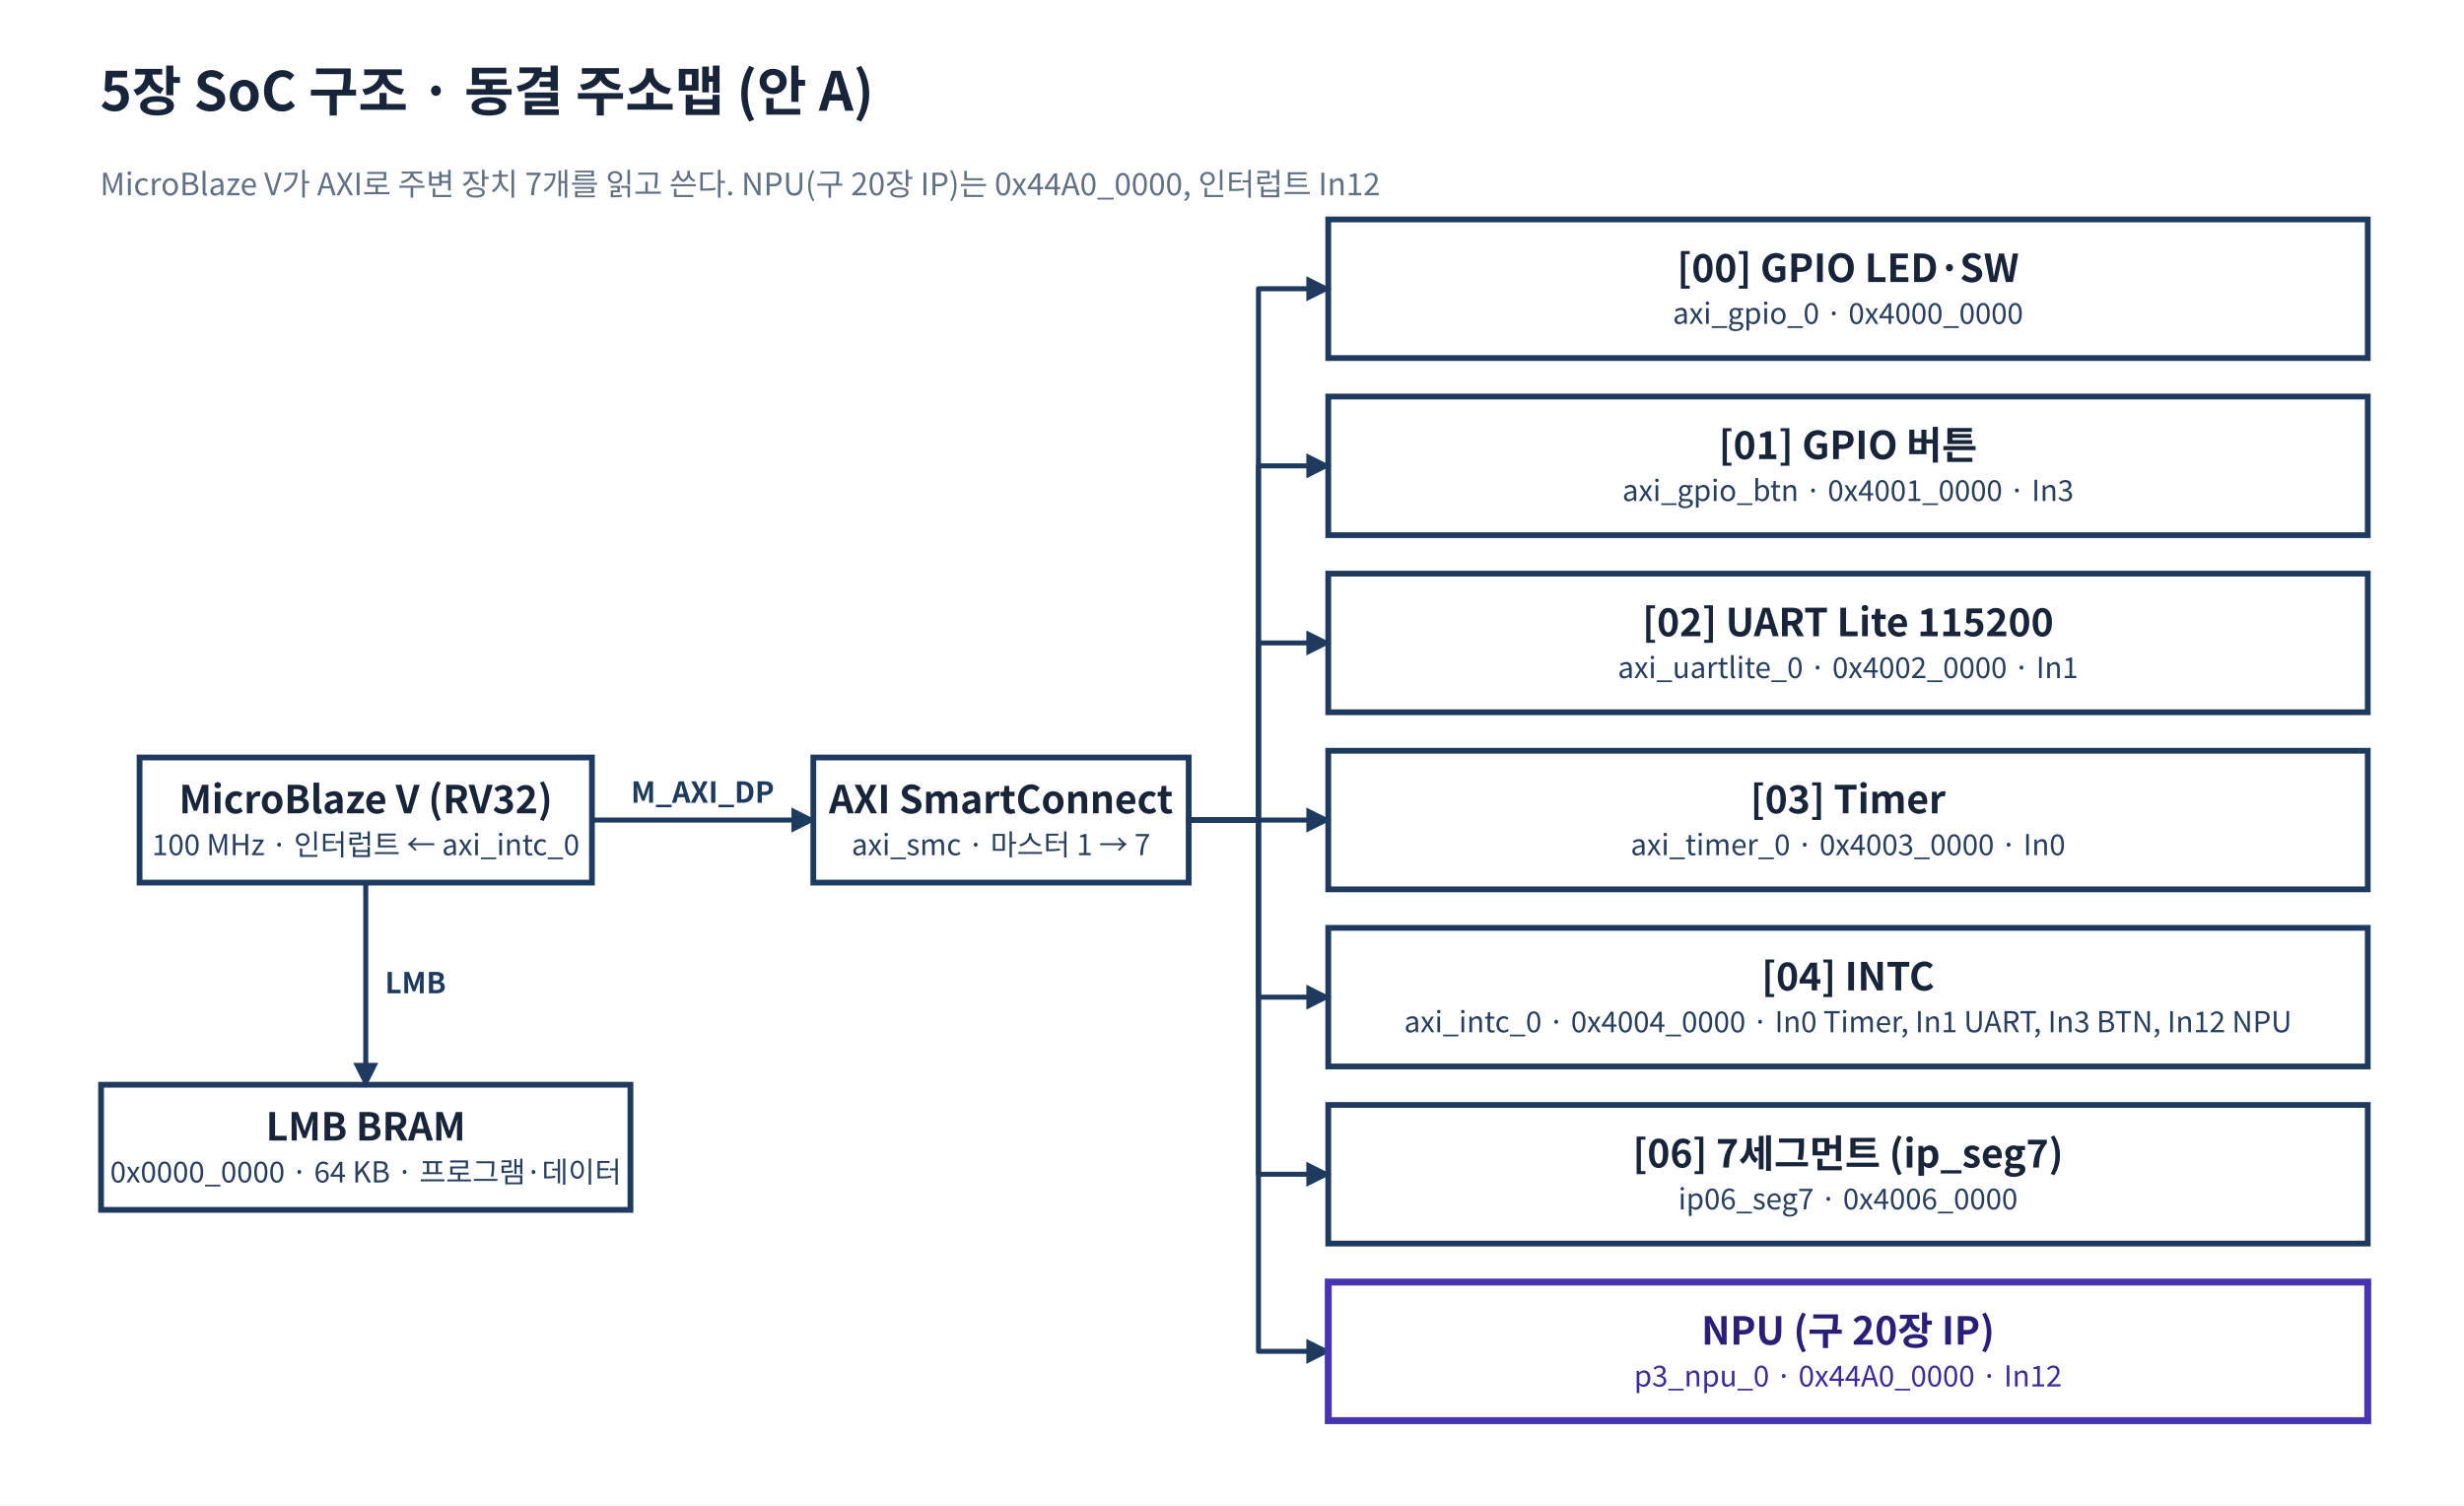
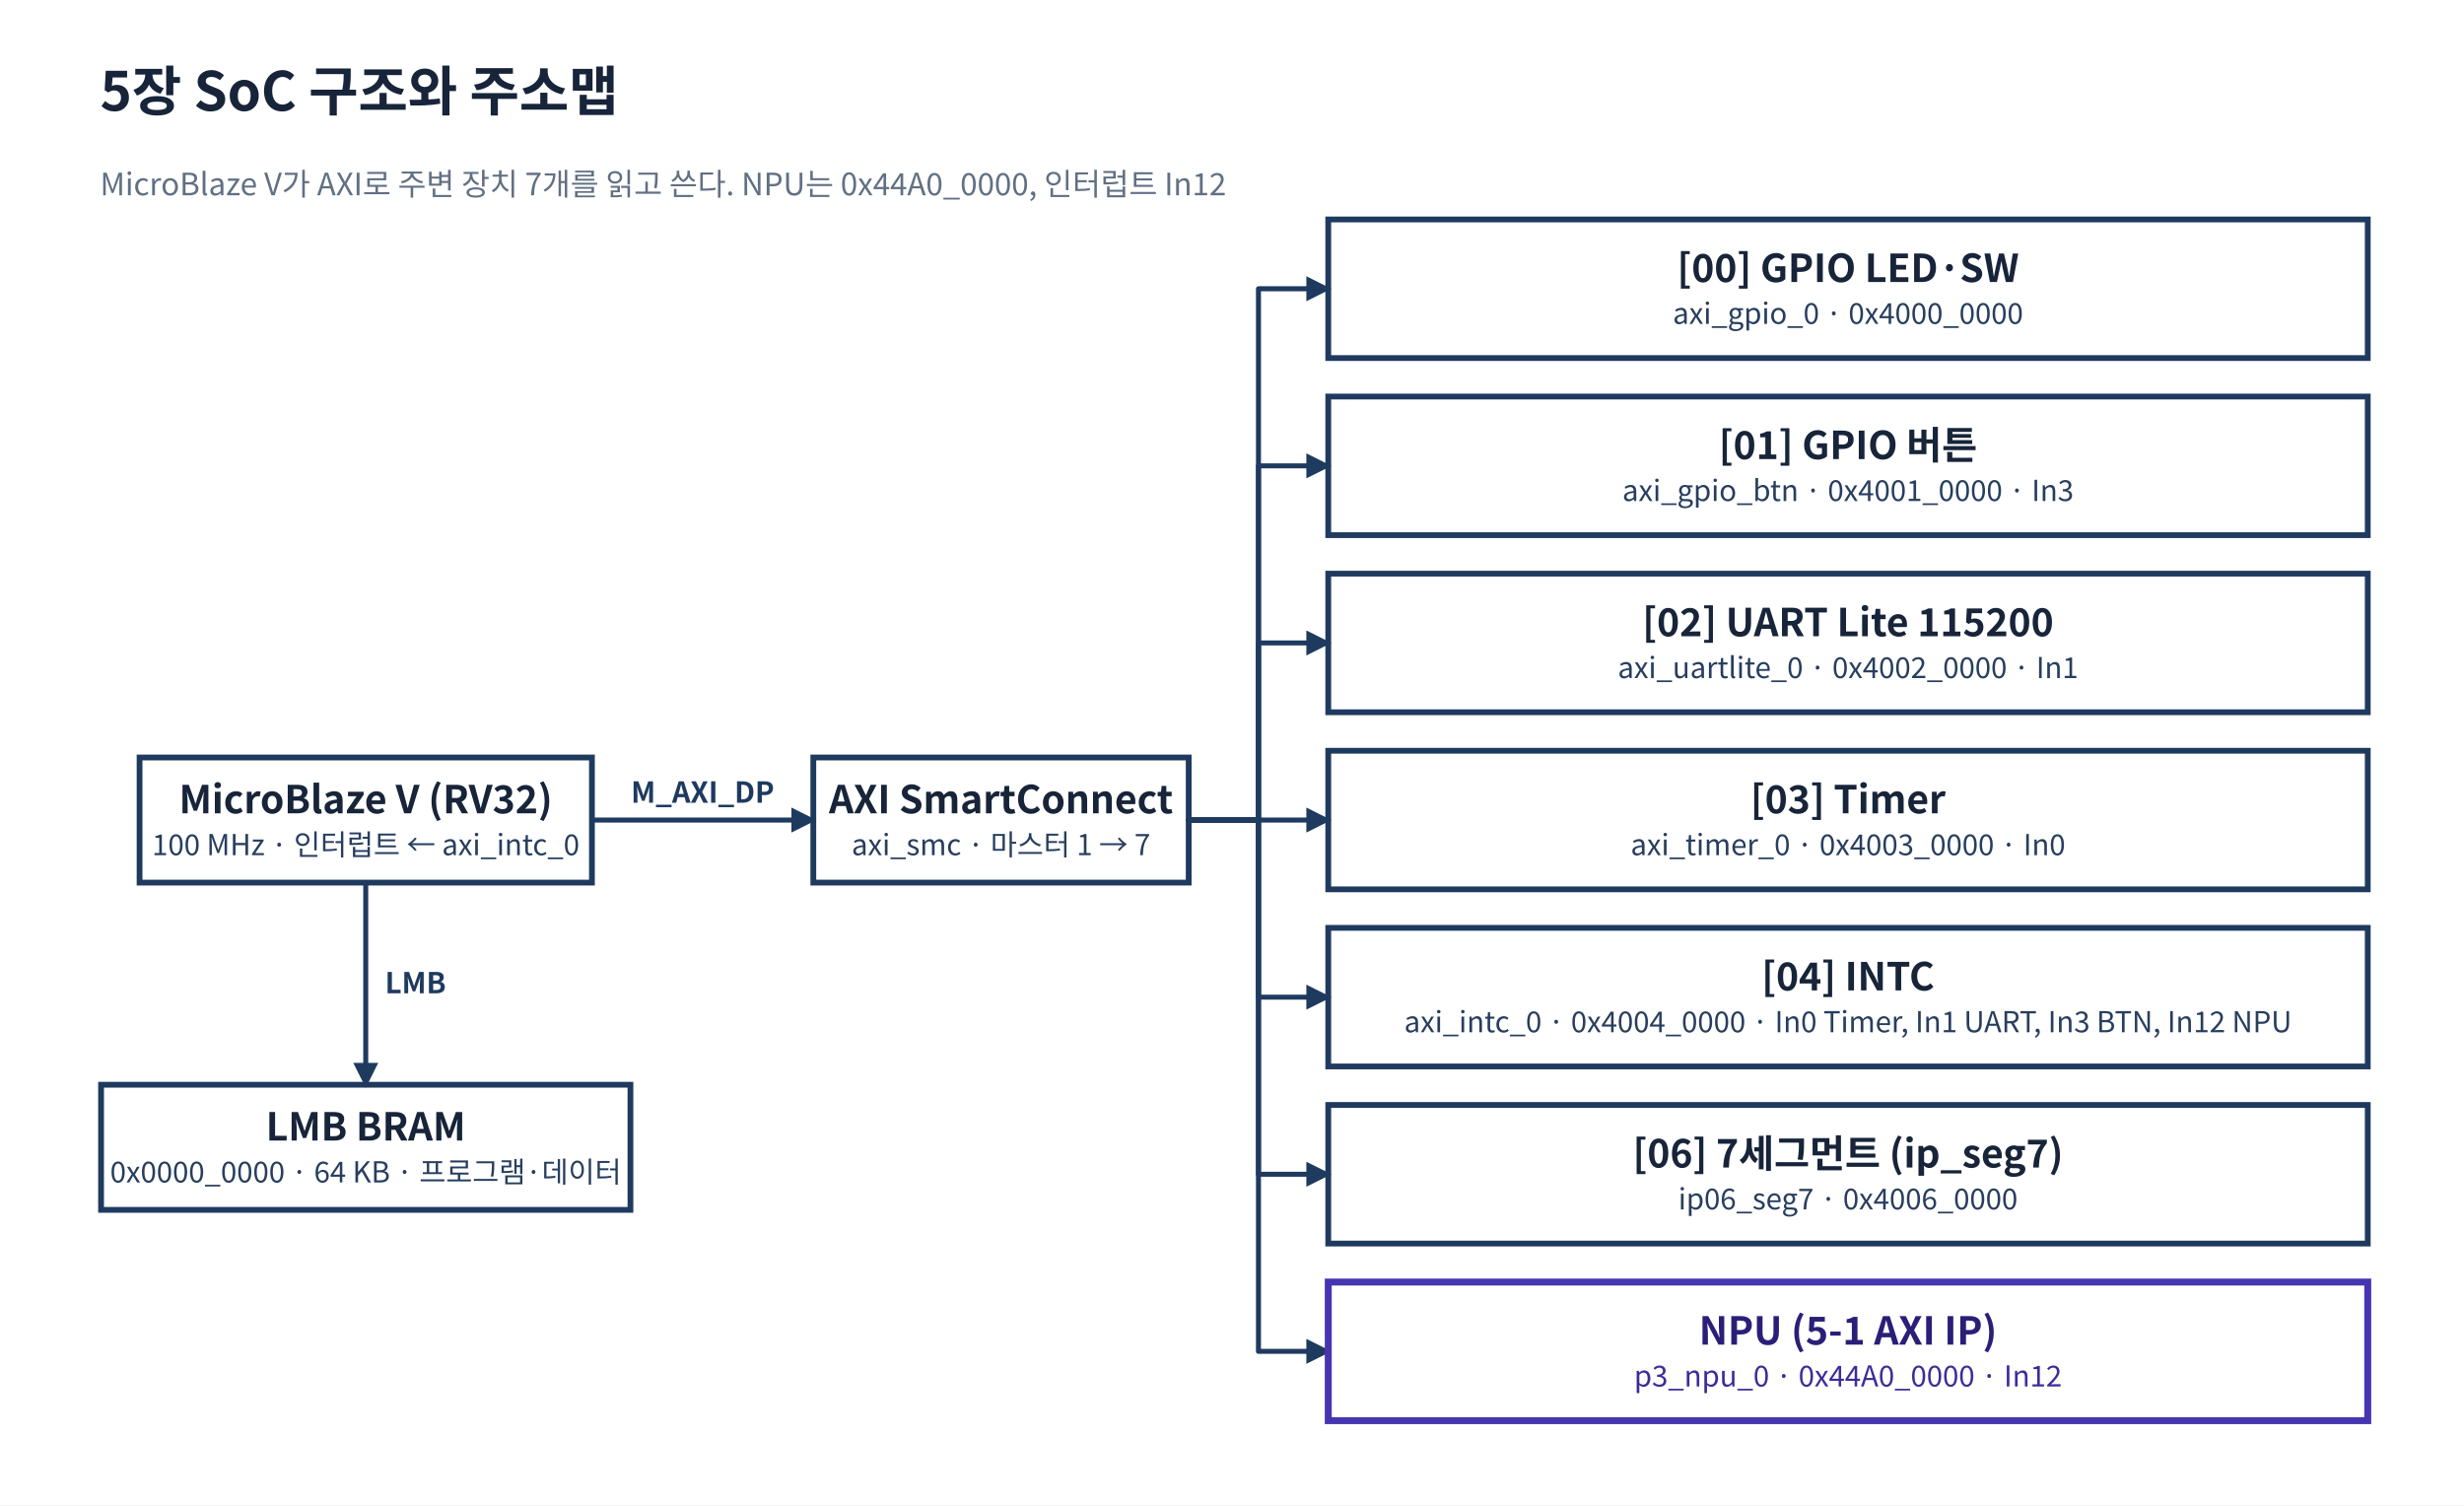
<svg xmlns="http://www.w3.org/2000/svg" id="canvas" width="1280" height="782" viewBox="0 0 1280 782" aria-label="편집 가능한 수직형 플로우차트" version="1.1">
  <defs>
    <marker id="arrowhead-0" markerWidth="13" markerHeight="13" refX="11.375" refY="6.5" orient="auto" markerUnits="userSpaceOnUse">
      <path d="M 0 0 L 13 6.5 L 0 13 z" fill="#1F3A5F" />
    </marker>
    <marker id="arrowhead-1" markerWidth="13" markerHeight="13" refX="11.375" refY="6.5" orient="auto" markerUnits="userSpaceOnUse">
      <path d="M 0 0 L 13 6.5 L 0 13 z" fill="#1F3A5F" />
    </marker>
    <marker id="arrowhead-2" markerWidth="13" markerHeight="13" refX="11.375" refY="6.5" orient="auto" markerUnits="userSpaceOnUse">
      <path d="M 0 0 L 13 6.5 L 0 13 z" fill="#1F3A5F" />
    </marker>
    <marker id="arrowhead-3" markerWidth="13" markerHeight="13" refX="11.375" refY="6.5" orient="auto" markerUnits="userSpaceOnUse">
      <path d="M 0 0 L 13 6.5 L 0 13 z" fill="#1F3A5F" />
    </marker>
    <marker id="arrowhead-4" markerWidth="13" markerHeight="13" refX="11.375" refY="6.5" orient="auto" markerUnits="userSpaceOnUse">
      <path d="M 0 0 L 13 6.5 L 0 13 z" fill="#1F3A5F" />
    </marker>
    <marker id="arrowhead-5" markerWidth="13" markerHeight="13" refX="11.375" refY="6.5" orient="auto" markerUnits="userSpaceOnUse">
      <path d="M 0 0 L 13 6.5 L 0 13 z" fill="#1F3A5F" />
    </marker>
    <marker id="arrowhead-6" markerWidth="13" markerHeight="13" refX="11.375" refY="6.5" orient="auto" markerUnits="userSpaceOnUse">
      <path d="M 0 0 L 13 6.5 L 0 13 z" fill="#1F3A5F" />
    </marker>
    <marker id="arrowhead-7" markerWidth="13" markerHeight="13" refX="11.375" refY="6.5" orient="auto" markerUnits="userSpaceOnUse">
      <path d="M 0 0 L 13 6.5 L 0 13 z" fill="#1F3A5F" />
    </marker>
    <marker id="arrowhead-8" markerWidth="13" markerHeight="13" refX="11.375" refY="6.5" orient="auto" markerUnits="userSpaceOnUse">
      <path d="M 0 0 L 13 6.5 L 0 13 z" fill="#1F3A5F" />
    </marker>
  </defs>
  <rect x="0" y="0" width="1280" height="782" fill="#fff" />
  <g data-heading="title">
-     <text x="52" y="57.52" font-size="28" font-weight="780" fill="#172439" text-anchor="start" class="heading-text" font-family="Noto Sans KR, Noto Sans CJK KR, Malgun Gothic, sans-serif">5장 SoC 구조 · 동결 주소맵 (안 A)</text>
+     <text x="52" y="57.52" font-size="28" font-weight="780" fill="#172439" text-anchor="start" class="heading-text" font-family="Noto Sans KR, Noto Sans CJK KR, Malgun Gothic, sans-serif">5장 SoC 구조와 주소맵</text>
  </g>
  <g data-heading="subtitle">
-     <text x="52" y="101.44" font-size="16" font-weight="400" fill="#617083" text-anchor="start" class="heading-text" font-family="Noto Sans KR, Noto Sans CJK KR, Malgun Gothic, sans-serif">MicroBlaze V가 AXI로 주변 장치 7개를 읽고 쓴다. NPU(구 20장 IP)는 0x44A0_0000, 인터럽트 In12</text>
+     <text x="52" y="101.44" font-size="16" font-weight="400" fill="#617083" text-anchor="start" class="heading-text" font-family="Noto Sans KR, Noto Sans CJK KR, Malgun Gothic, sans-serif">MicroBlaze V가 AXI로 주변 장치 7개를 읽고 쓴다. NPU는 0x44A0_0000, 인터럽트 In12</text>
  </g>
  <g id="edges">
    <g data-edge="cpu-smc" class="edge">
      <path d="M 307.5 426 L 422.5 426" fill="none" stroke="#1F3A5F" stroke-width="2.6" stroke-linejoin="round" stroke-linecap="round" marker-end="url(#arrowhead-0)" />
      <text x="365" y="417" text-anchor="middle" font-size="15" font-weight="750" fill="#1F3A5F" class="edge-label" font-family="Noto Sans KR, Noto Sans CJK KR, Malgun Gothic, sans-serif">M_AXI_DP</text>
    </g>
    <g data-edge="cpu-lmb" class="edge">
      <path d="M 190 458.5 L 190 563.5" fill="none" stroke="#1F3A5F" stroke-width="2.6" stroke-linejoin="round" stroke-linecap="round" marker-end="url(#arrowhead-1)" />
      <text x="200" y="516" text-anchor="start" font-size="15" font-weight="750" fill="#1F3A5F" class="edge-label" font-family="Noto Sans KR, Noto Sans CJK KR, Malgun Gothic, sans-serif">LMB</text>
    </g>
    <g data-edge="smc-d0" class="edge">
      <path d="M 617.5 426 L 653.75 426 L 653.75 150 L 690 150" fill="none" stroke="#1F3A5F" stroke-width="2.6" stroke-linejoin="round" stroke-linecap="round" marker-end="url(#arrowhead-2)" />
    </g>
    <g data-edge="smc-d1" class="edge">
      <path d="M 617.5 426 L 653.75 426 L 653.75 242 L 690 242" fill="none" stroke="#1F3A5F" stroke-width="2.6" stroke-linejoin="round" stroke-linecap="round" marker-end="url(#arrowhead-3)" />
    </g>
    <g data-edge="smc-d2" class="edge">
      <path d="M 617.5 426 L 653.75 426 L 653.75 334 L 690 334" fill="none" stroke="#1F3A5F" stroke-width="2.6" stroke-linejoin="round" stroke-linecap="round" marker-end="url(#arrowhead-4)" />
    </g>
    <g data-edge="smc-d3" class="edge">
      <path d="M 617.5 426 L 690 426" fill="none" stroke="#1F3A5F" stroke-width="2.6" stroke-linejoin="round" stroke-linecap="round" marker-end="url(#arrowhead-5)" />
    </g>
    <g data-edge="smc-d4" class="edge">
      <path d="M 617.5 426 L 653.75 426 L 653.75 518 L 690 518" fill="none" stroke="#1F3A5F" stroke-width="2.6" stroke-linejoin="round" stroke-linecap="round" marker-end="url(#arrowhead-6)" />
    </g>
    <g data-edge="smc-d5" class="edge">
      <path d="M 617.5 426 L 653.75 426 L 653.75 610 L 690 610" fill="none" stroke="#1F3A5F" stroke-width="2.6" stroke-linejoin="round" stroke-linecap="round" marker-end="url(#arrowhead-7)" />
    </g>
    <g data-edge="smc-d6" class="edge">
      <path d="M 617.5 426 L 653.75 426 L 653.75 702 L 690 702" fill="none" stroke="#1F3A5F" stroke-width="2.6" stroke-linejoin="round" stroke-linecap="round" marker-end="url(#arrowhead-8)" />
    </g>
  </g>
  <g id="nodes">
    <g data-node="cpu" class="node">
      <rect x="72.5" y="393.5" width="235" height="65" fill="none" stroke="#1F3A5F" stroke-width="3" class="node-shape" pointer-events="all" />
      <text x="190" y="415.5" text-anchor="middle" dominant-baseline="middle" pointer-events="none" font-size="20" font-weight="750" fill="#172439" font-family="Noto Sans KR, Noto Sans CJK KR, Malgun Gothic, sans-serif">MicroBlaze V (RV32)</text>
      <text x="190" y="439" text-anchor="middle" dominant-baseline="middle" pointer-events="none" font-size="15" font-weight="400" fill="#273e5e" font-family="Noto Sans KR, Noto Sans CJK KR, Malgun Gothic, sans-serif">100 MHz · 인터럽트 ← axi_intc_0</text>
    </g>
    <g data-node="lmb" class="node">
      <rect x="52.5" y="563.5" width="275" height="65" fill="none" stroke="#1F3A5F" stroke-width="3" class="node-shape" pointer-events="all" />
      <text x="190" y="585.5" text-anchor="middle" dominant-baseline="middle" pointer-events="none" font-size="20" font-weight="750" fill="#172439" font-family="Noto Sans KR, Noto Sans CJK KR, Malgun Gothic, sans-serif">LMB BRAM</text>
      <text x="190" y="609" text-anchor="middle" dominant-baseline="middle" pointer-events="none" font-size="15" font-weight="400" fill="#273e5e" font-family="Noto Sans KR, Noto Sans CJK KR, Malgun Gothic, sans-serif">0x0000_0000 · 64 KB · 프로그램·데이터</text>
    </g>
    <g data-node="smc" class="node">
      <rect x="422.5" y="393.5" width="195" height="65" fill="none" stroke="#1F3A5F" stroke-width="3" class="node-shape" pointer-events="all" />
      <text x="520" y="415.5" text-anchor="middle" dominant-baseline="middle" pointer-events="none" font-size="20" font-weight="750" fill="#172439" font-family="Noto Sans KR, Noto Sans CJK KR, Malgun Gothic, sans-serif">AXI SmartConnect</text>
      <text x="520" y="439" text-anchor="middle" dominant-baseline="middle" pointer-events="none" font-size="15" font-weight="400" fill="#273e5e" font-family="Noto Sans KR, Noto Sans CJK KR, Malgun Gothic, sans-serif">axi_smc · 마스터 1 → 7</text>
    </g>
    <g data-node="d0" class="node">
      <rect x="690" y="114" width="540" height="72" fill="none" stroke="#1F3A5F" stroke-width="3" class="node-shape" pointer-events="all" />
      <text x="960" y="139.5" text-anchor="middle" dominant-baseline="middle" pointer-events="none" font-size="20" font-weight="750" fill="#172439" font-family="Noto Sans KR, Noto Sans CJK KR, Malgun Gothic, sans-serif">[00] GPIO LED·SW</text>
      <text x="960" y="163" text-anchor="middle" dominant-baseline="middle" pointer-events="none" font-size="15" font-weight="400" fill="#273e5e" font-family="Noto Sans KR, Noto Sans CJK KR, Malgun Gothic, sans-serif">axi_gpio_0 · 0x4000_0000</text>
    </g>
    <g data-node="d1" class="node">
      <rect x="690" y="206" width="540" height="72" fill="none" stroke="#1F3A5F" stroke-width="3" class="node-shape" pointer-events="all" />
      <text x="960" y="231.5" text-anchor="middle" dominant-baseline="middle" pointer-events="none" font-size="20" font-weight="750" fill="#172439" font-family="Noto Sans KR, Noto Sans CJK KR, Malgun Gothic, sans-serif">[01] GPIO 버튼</text>
      <text x="960" y="255" text-anchor="middle" dominant-baseline="middle" pointer-events="none" font-size="15" font-weight="400" fill="#273e5e" font-family="Noto Sans KR, Noto Sans CJK KR, Malgun Gothic, sans-serif">axi_gpio_btn · 0x4001_0000 · In3</text>
    </g>
    <g data-node="d2" class="node">
      <rect x="690" y="298" width="540" height="72" fill="none" stroke="#1F3A5F" stroke-width="3" class="node-shape" pointer-events="all" />
      <text x="960" y="323.5" text-anchor="middle" dominant-baseline="middle" pointer-events="none" font-size="20" font-weight="750" fill="#172439" font-family="Noto Sans KR, Noto Sans CJK KR, Malgun Gothic, sans-serif">[02] UART Lite 115200</text>
      <text x="960" y="347" text-anchor="middle" dominant-baseline="middle" pointer-events="none" font-size="15" font-weight="400" fill="#273e5e" font-family="Noto Sans KR, Noto Sans CJK KR, Malgun Gothic, sans-serif">axi_uartlite_0 · 0x4002_0000 · In1</text>
    </g>
    <g data-node="d3" class="node">
      <rect x="690" y="390" width="540" height="72" fill="none" stroke="#1F3A5F" stroke-width="3" class="node-shape" pointer-events="all" />
      <text x="960" y="415.5" text-anchor="middle" dominant-baseline="middle" pointer-events="none" font-size="20" font-weight="750" fill="#172439" font-family="Noto Sans KR, Noto Sans CJK KR, Malgun Gothic, sans-serif">[03] Timer</text>
      <text x="960" y="439" text-anchor="middle" dominant-baseline="middle" pointer-events="none" font-size="15" font-weight="400" fill="#273e5e" font-family="Noto Sans KR, Noto Sans CJK KR, Malgun Gothic, sans-serif">axi_timer_0 · 0x4003_0000 · In0</text>
    </g>
    <g data-node="d4" class="node">
      <rect x="690" y="482" width="540" height="72" fill="none" stroke="#1F3A5F" stroke-width="3" class="node-shape" pointer-events="all" />
      <text x="960" y="507.5" text-anchor="middle" dominant-baseline="middle" pointer-events="none" font-size="20" font-weight="750" fill="#172439" font-family="Noto Sans KR, Noto Sans CJK KR, Malgun Gothic, sans-serif">[04] INTC</text>
      <text x="960" y="531" text-anchor="middle" dominant-baseline="middle" pointer-events="none" font-size="15" font-weight="400" fill="#273e5e" font-family="Noto Sans KR, Noto Sans CJK KR, Malgun Gothic, sans-serif">axi_intc_0 · 0x4004_0000 · In0 Timer, In1 UART, In3 BTN, In12 NPU</text>
    </g>
    <g data-node="d5" class="node">
      <rect x="690" y="574" width="540" height="72" fill="none" stroke="#1F3A5F" stroke-width="3" class="node-shape" pointer-events="all" />
      <text x="960" y="599.5" text-anchor="middle" dominant-baseline="middle" pointer-events="none" font-size="20" font-weight="750" fill="#172439" font-family="Noto Sans KR, Noto Sans CJK KR, Malgun Gothic, sans-serif">[06] 7세그먼트 (ip_seg7)</text>
      <text x="960" y="623" text-anchor="middle" dominant-baseline="middle" pointer-events="none" font-size="15" font-weight="400" fill="#273e5e" font-family="Noto Sans KR, Noto Sans CJK KR, Malgun Gothic, sans-serif">ip06_seg7 · 0x4006_0000</text>
    </g>
    <g data-node="d6" class="node">
      <rect x="690" y="666" width="540" height="72" fill="none" stroke="#4635B1" stroke-width="3.6" class="node-shape" pointer-events="all" />
-       <text x="960" y="691.5" text-anchor="middle" dominant-baseline="middle" pointer-events="none" font-size="20" font-weight="750" fill="#2a1f78" font-family="Noto Sans KR, Noto Sans CJK KR, Malgun Gothic, sans-serif">NPU (구 20장 IP)</text>
+       <text x="960" y="691.5" text-anchor="middle" dominant-baseline="middle" pointer-events="none" font-size="20" font-weight="750" fill="#2a1f78" font-family="Noto Sans KR, Noto Sans CJK KR, Malgun Gothic, sans-serif">NPU (5-1 AXI IP)</text>
      <text x="960" y="715" text-anchor="middle" dominant-baseline="middle" pointer-events="none" font-size="15" font-weight="400" fill="#3b2d99" font-family="Noto Sans KR, Noto Sans CJK KR, Malgun Gothic, sans-serif">p3_npu_0 · 0x44A0_0000 · In12</text>
    </g>
  </g>
</svg>
